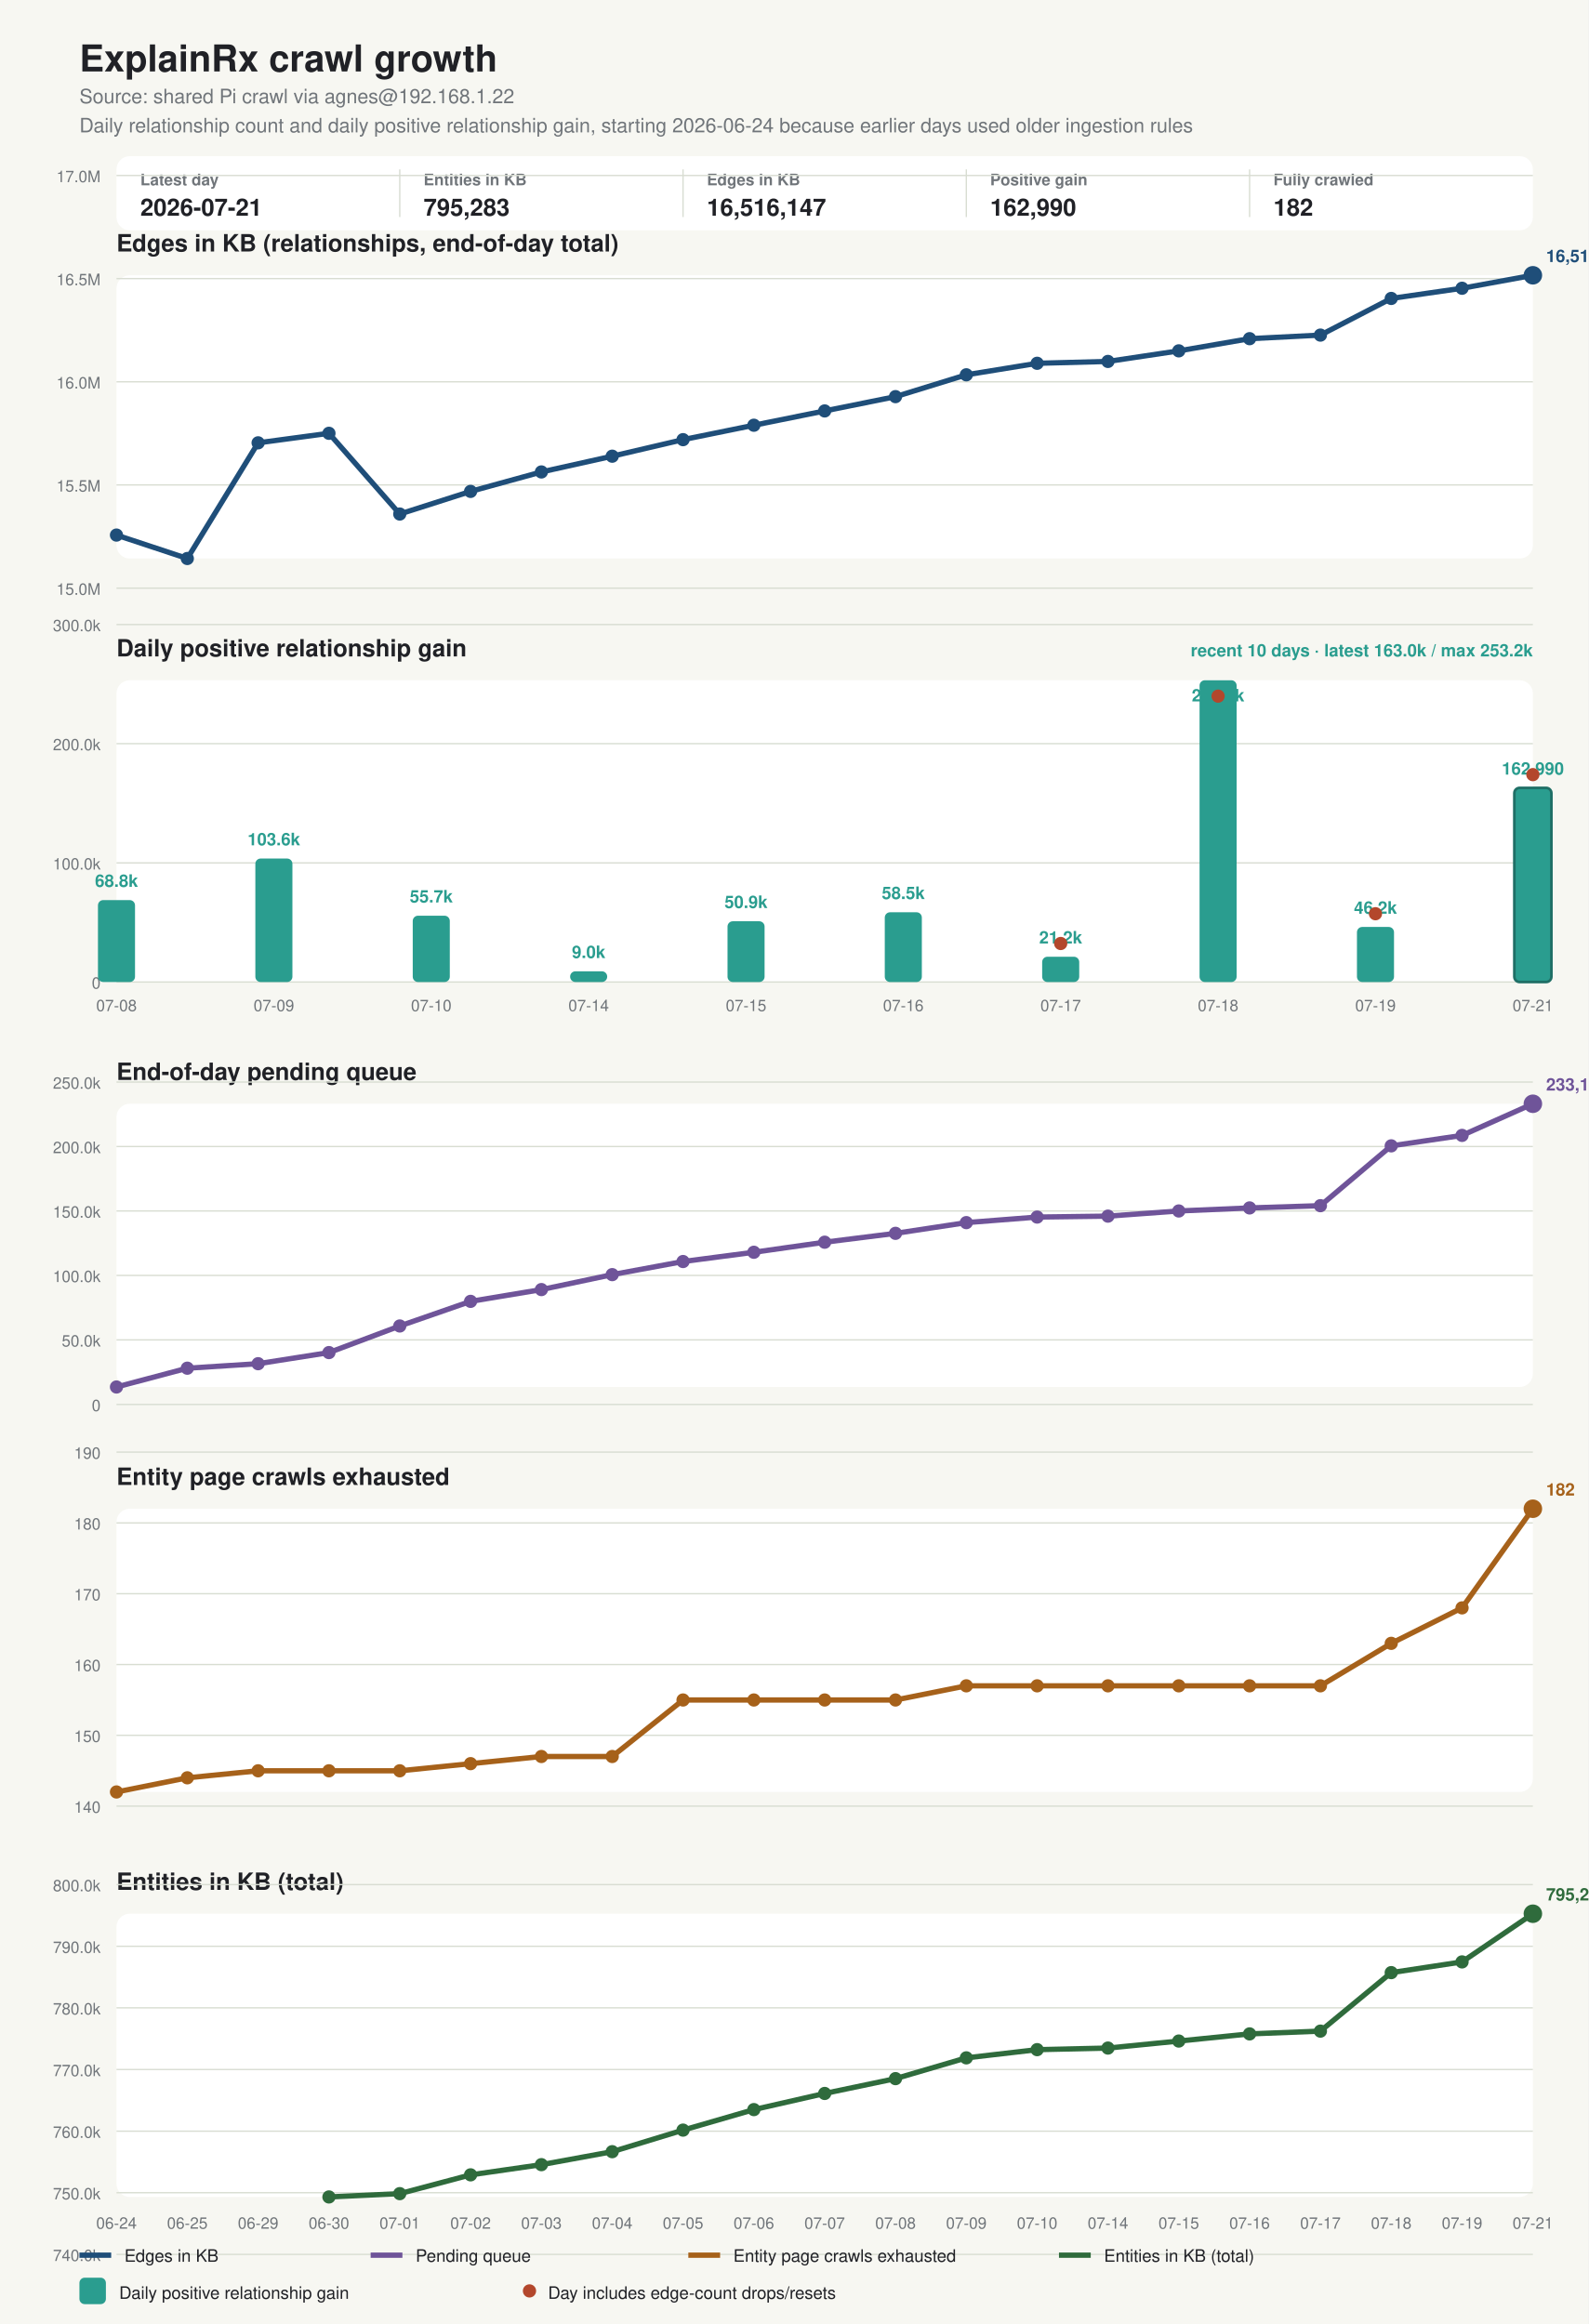
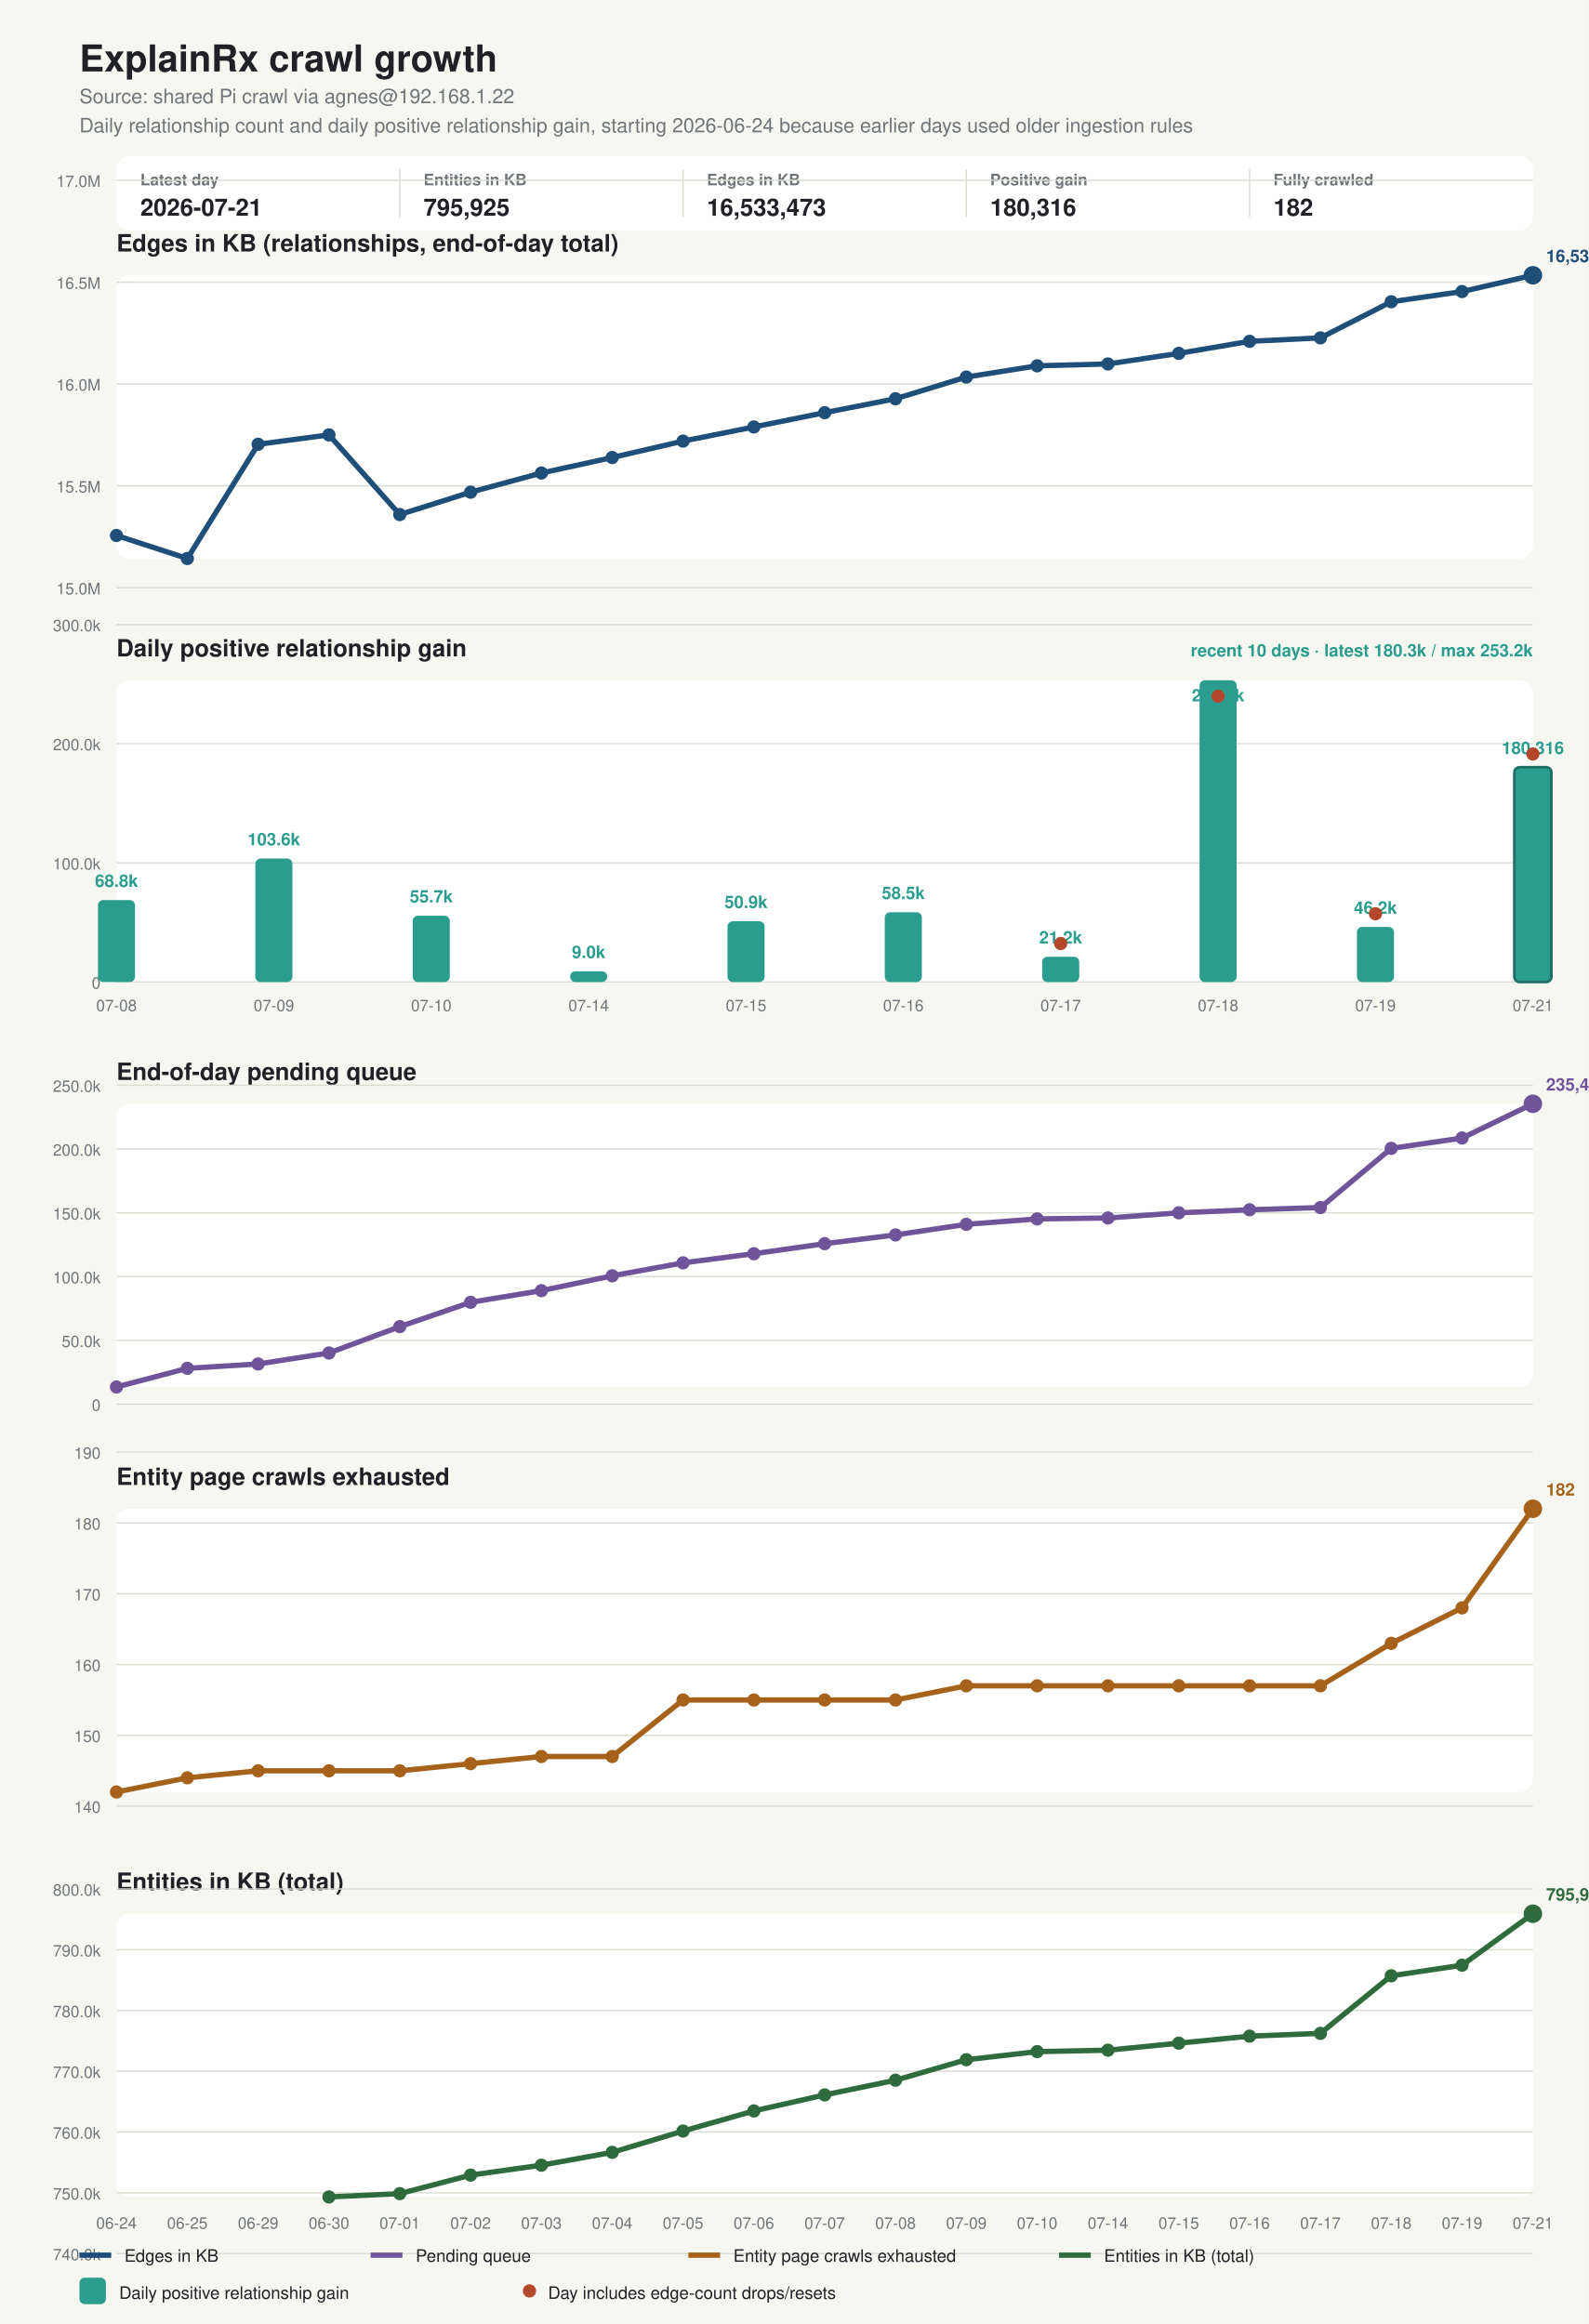
<svg xmlns="http://www.w3.org/2000/svg" width="1200" height="1756" viewBox="0 0 1200 1756">
  <rect width="100%" height="100%" fill="#f7f7f2" />
  <text x="60" y="54" font-family="Helvetica, Arial, sans-serif" font-size="28" font-weight="700" fill="#202126">ExplainRx crawl growth</text>
  <text x="60" y="78" font-family="Helvetica, Arial, sans-serif" font-size="15" fill="#70757a">Source: shared Pi crawl via agnes@192.168.1.22</text>
  <text x="60" y="100" font-family="Helvetica, Arial, sans-serif" font-size="15" fill="#70757a">Daily relationship count and daily positive relationship gain, starting 2026-06-24 because earlier days used older ingestion rules</text>
  <rect x="88" y="118" width="1070" height="56" fill="#ffffff" rx="10" />
  <rect x="88" y="208" width="1070" height="214" fill="#ffffff" rx="10" />
  <rect x="88" y="514" width="1070" height="228" fill="#ffffff" rx="10" />
  <rect x="88" y="834" width="1070" height="214" fill="#ffffff" rx="10" />
  <rect x="88" y="1140" width="1070" height="214" fill="#ffffff" rx="10" />
  <rect x="88" y="1446" width="1070" height="214" fill="#ffffff" rx="10" />
  <text x="88" y="190" font-family="Helvetica, Arial, sans-serif" font-size="18" font-weight="700" fill="#202126">Edges in KB (relationships, end-of-day total)</text>
  <text x="88" y="496" font-family="Helvetica, Arial, sans-serif" font-size="18" font-weight="700" fill="#202126">Daily positive relationship gain</text>
-   <text x="1158" y="496" text-anchor="end" font-family="Helvetica, Arial, sans-serif" font-size="13" font-weight="700" fill="#2a9d8f">recent 10 days · latest 163.0k / max 253.2k</text>
+   <text x="1158" y="496" text-anchor="end" font-family="Helvetica, Arial, sans-serif" font-size="13" font-weight="700" fill="#2a9d8f">recent 10 days · latest 180.3k / max 253.2k</text>
  <text x="88" y="816" font-family="Helvetica, Arial, sans-serif" font-size="18" font-weight="700" fill="#202126">End-of-day pending queue</text>
  <text x="88" y="1122" font-family="Helvetica, Arial, sans-serif" font-size="18" font-weight="700" fill="#202126">Entity page crawls exhausted</text>
  <text x="88" y="1428" font-family="Helvetica, Arial, sans-serif" font-size="18" font-weight="700" fill="#202126">Entities in KB (total)</text>
  <text x="106.0" y="140" font-family="Helvetica, Arial, sans-serif" font-size="12" font-weight="700" fill="#70757a">Latest day</text>
  <text x="106.0" y="163" font-family="Helvetica, Arial, sans-serif" font-size="18" font-weight="700" fill="#202126">2026-07-21</text>
  <line x1="302.0" y1="128" x2="302.0" y2="164" stroke="#d8ddd2" stroke-width="1" />
  <text x="320.0" y="140" font-family="Helvetica, Arial, sans-serif" font-size="12" font-weight="700" fill="#70757a">Entities in KB</text>
-   <text x="320.0" y="163" font-family="Helvetica, Arial, sans-serif" font-size="18" font-weight="700" fill="#202126">795,283</text>
+   <text x="320.0" y="163" font-family="Helvetica, Arial, sans-serif" font-size="18" font-weight="700" fill="#202126">795,925</text>
  <line x1="516.0" y1="128" x2="516.0" y2="164" stroke="#d8ddd2" stroke-width="1" />
  <text x="534.0" y="140" font-family="Helvetica, Arial, sans-serif" font-size="12" font-weight="700" fill="#70757a">Edges in KB</text>
-   <text x="534.0" y="163" font-family="Helvetica, Arial, sans-serif" font-size="18" font-weight="700" fill="#202126">16,516,147</text>
+   <text x="534.0" y="163" font-family="Helvetica, Arial, sans-serif" font-size="18" font-weight="700" fill="#202126">16,533,473</text>
  <line x1="730.0" y1="128" x2="730.0" y2="164" stroke="#d8ddd2" stroke-width="1" />
  <text x="748.0" y="140" font-family="Helvetica, Arial, sans-serif" font-size="12" font-weight="700" fill="#70757a">Positive gain</text>
-   <text x="748.0" y="163" font-family="Helvetica, Arial, sans-serif" font-size="18" font-weight="700" fill="#202126">162,990</text>
+   <text x="748.0" y="163" font-family="Helvetica, Arial, sans-serif" font-size="18" font-weight="700" fill="#202126">180,316</text>
  <line x1="944.0" y1="128" x2="944.0" y2="164" stroke="#d8ddd2" stroke-width="1" />
  <text x="962.0" y="140" font-family="Helvetica, Arial, sans-serif" font-size="12" font-weight="700" fill="#70757a">Fully crawled</text>
  <text x="962.0" y="163" font-family="Helvetica, Arial, sans-serif" font-size="18" font-weight="700" fill="#202126">182</text>
-   <line x1="88" y1="444.4" x2="1158" y2="444.4" stroke="#d8ddd2" stroke-width="1" />
-   <text x="76" y="449.4" text-anchor="end" font-family="Helvetica, Arial, sans-serif" font-size="12" fill="#70757a">15.0M</text>
-   <line x1="88" y1="366.4" x2="1158" y2="366.4" stroke="#d8ddd2" stroke-width="1" />
-   <text x="76" y="371.4" text-anchor="end" font-family="Helvetica, Arial, sans-serif" font-size="12" fill="#70757a">15.5M</text>
-   <line x1="88" y1="288.5" x2="1158" y2="288.5" stroke="#d8ddd2" stroke-width="1" />
-   <text x="76" y="293.5" text-anchor="end" font-family="Helvetica, Arial, sans-serif" font-size="12" fill="#70757a">16.0M</text>
-   <line x1="88" y1="210.5" x2="1158" y2="210.5" stroke="#d8ddd2" stroke-width="1" />
-   <text x="76" y="215.5" text-anchor="end" font-family="Helvetica, Arial, sans-serif" font-size="12" fill="#70757a">16.5M</text>
-   <line x1="88" y1="132.6" x2="1158" y2="132.6" stroke="#d8ddd2" stroke-width="1" />
-   <text x="76" y="137.6" text-anchor="end" font-family="Helvetica, Arial, sans-serif" font-size="12" fill="#70757a">17.0M</text>
+   <line x1="88" y1="444.1" x2="1158" y2="444.1" stroke="#d8ddd2" stroke-width="1" />
+   <text x="76" y="449.1" text-anchor="end" font-family="Helvetica, Arial, sans-serif" font-size="12" fill="#70757a">15.0M</text>
+   <line x1="88" y1="367.1" x2="1158" y2="367.1" stroke="#d8ddd2" stroke-width="1" />
+   <text x="76" y="372.1" text-anchor="end" font-family="Helvetica, Arial, sans-serif" font-size="12" fill="#70757a">15.5M</text>
+   <line x1="88" y1="290.1" x2="1158" y2="290.1" stroke="#d8ddd2" stroke-width="1" />
+   <text x="76" y="295.1" text-anchor="end" font-family="Helvetica, Arial, sans-serif" font-size="12" fill="#70757a">16.0M</text>
+   <line x1="88" y1="213.2" x2="1158" y2="213.2" stroke="#d8ddd2" stroke-width="1" />
+   <text x="76" y="218.2" text-anchor="end" font-family="Helvetica, Arial, sans-serif" font-size="12" fill="#70757a">16.5M</text>
+   <line x1="88" y1="136.2" x2="1158" y2="136.2" stroke="#d8ddd2" stroke-width="1" />
+   <text x="76" y="141.2" text-anchor="end" font-family="Helvetica, Arial, sans-serif" font-size="12" fill="#70757a">17.0M</text>
  <line x1="88" y1="742.0" x2="1158" y2="742.0" stroke="#d8ddd2" stroke-width="1" />
  <text x="76" y="747.0" text-anchor="end" font-family="Helvetica, Arial, sans-serif" font-size="12" fill="#70757a">0</text>
  <line x1="88" y1="652.0" x2="1158" y2="652.0" stroke="#d8ddd2" stroke-width="1" />
  <text x="76" y="657.0" text-anchor="end" font-family="Helvetica, Arial, sans-serif" font-size="12" fill="#70757a">100.0k</text>
  <line x1="88" y1="561.9" x2="1158" y2="561.9" stroke="#d8ddd2" stroke-width="1" />
  <text x="76" y="566.9" text-anchor="end" font-family="Helvetica, Arial, sans-serif" font-size="12" fill="#70757a">200.0k</text>
  <line x1="88" y1="471.9" x2="1158" y2="471.9" stroke="#d8ddd2" stroke-width="1" />
  <text x="76" y="476.9" text-anchor="end" font-family="Helvetica, Arial, sans-serif" font-size="12" fill="#70757a">300.0k</text>
-   <line x1="88" y1="1061.2" x2="1158" y2="1061.2" stroke="#d8ddd2" stroke-width="1" />
-   <text x="76" y="1066.2" text-anchor="end" font-family="Helvetica, Arial, sans-serif" font-size="12" fill="#70757a">0</text>
-   <line x1="88" y1="1012.4" x2="1158" y2="1012.4" stroke="#d8ddd2" stroke-width="1" />
-   <text x="76" y="1017.4" text-anchor="end" font-family="Helvetica, Arial, sans-serif" font-size="12" fill="#70757a">50.0k</text>
-   <line x1="88" y1="963.7" x2="1158" y2="963.7" stroke="#d8ddd2" stroke-width="1" />
-   <text x="76" y="968.7" text-anchor="end" font-family="Helvetica, Arial, sans-serif" font-size="12" fill="#70757a">100.0k</text>
-   <line x1="88" y1="915.0" x2="1158" y2="915.0" stroke="#d8ddd2" stroke-width="1" />
-   <text x="76" y="920.0" text-anchor="end" font-family="Helvetica, Arial, sans-serif" font-size="12" fill="#70757a">150.0k</text>
-   <line x1="88" y1="866.3" x2="1158" y2="866.3" stroke="#d8ddd2" stroke-width="1" />
-   <text x="76" y="871.3" text-anchor="end" font-family="Helvetica, Arial, sans-serif" font-size="12" fill="#70757a">200.0k</text>
-   <line x1="88" y1="817.6" x2="1158" y2="817.6" stroke="#d8ddd2" stroke-width="1" />
-   <text x="76" y="822.6" text-anchor="end" font-family="Helvetica, Arial, sans-serif" font-size="12" fill="#70757a">250.0k</text>
+   <line x1="88" y1="1061.0" x2="1158" y2="1061.0" stroke="#d8ddd2" stroke-width="1" />
+   <text x="76" y="1066.0" text-anchor="end" font-family="Helvetica, Arial, sans-serif" font-size="12" fill="#70757a">0</text>
+   <line x1="88" y1="1012.8" x2="1158" y2="1012.8" stroke="#d8ddd2" stroke-width="1" />
+   <text x="76" y="1017.8" text-anchor="end" font-family="Helvetica, Arial, sans-serif" font-size="12" fill="#70757a">50.0k</text>
+   <line x1="88" y1="964.6" x2="1158" y2="964.6" stroke="#d8ddd2" stroke-width="1" />
+   <text x="76" y="969.6" text-anchor="end" font-family="Helvetica, Arial, sans-serif" font-size="12" fill="#70757a">100.0k</text>
+   <line x1="88" y1="916.4" x2="1158" y2="916.4" stroke="#d8ddd2" stroke-width="1" />
+   <text x="76" y="921.4" text-anchor="end" font-family="Helvetica, Arial, sans-serif" font-size="12" fill="#70757a">150.0k</text>
+   <line x1="88" y1="868.2" x2="1158" y2="868.2" stroke="#d8ddd2" stroke-width="1" />
+   <text x="76" y="873.2" text-anchor="end" font-family="Helvetica, Arial, sans-serif" font-size="12" fill="#70757a">200.0k</text>
+   <line x1="88" y1="820.0" x2="1158" y2="820.0" stroke="#d8ddd2" stroke-width="1" />
+   <text x="76" y="825.0" text-anchor="end" font-family="Helvetica, Arial, sans-serif" font-size="12" fill="#70757a">250.0k</text>
  <line x1="88" y1="1364.7" x2="1158" y2="1364.7" stroke="#d8ddd2" stroke-width="1" />
  <text x="76" y="1369.7" text-anchor="end" font-family="Helvetica, Arial, sans-serif" font-size="12" fill="#70757a">140</text>
  <line x1="88" y1="1311.2" x2="1158" y2="1311.2" stroke="#d8ddd2" stroke-width="1" />
  <text x="76" y="1316.2" text-anchor="end" font-family="Helvetica, Arial, sans-serif" font-size="12" fill="#70757a">150</text>
  <line x1="88" y1="1257.7" x2="1158" y2="1257.7" stroke="#d8ddd2" stroke-width="1" />
  <text x="76" y="1262.7" text-anchor="end" font-family="Helvetica, Arial, sans-serif" font-size="12" fill="#70757a">160</text>
  <line x1="88" y1="1204.2" x2="1158" y2="1204.2" stroke="#d8ddd2" stroke-width="1" />
  <text x="76" y="1209.2" text-anchor="end" font-family="Helvetica, Arial, sans-serif" font-size="12" fill="#70757a">170</text>
  <line x1="88" y1="1150.7" x2="1158" y2="1150.7" stroke="#d8ddd2" stroke-width="1" />
  <text x="76" y="1155.7" text-anchor="end" font-family="Helvetica, Arial, sans-serif" font-size="12" fill="#70757a">180</text>
  <line x1="88" y1="1097.2" x2="1158" y2="1097.2" stroke="#d8ddd2" stroke-width="1" />
  <text x="76" y="1102.2" text-anchor="end" font-family="Helvetica, Arial, sans-serif" font-size="12" fill="#70757a">190</text>
-   <line x1="88" y1="1703.4" x2="1158" y2="1703.4" stroke="#d8ddd2" stroke-width="1" />
-   <text x="76" y="1708.4" text-anchor="end" font-family="Helvetica, Arial, sans-serif" font-size="12" fill="#70757a">740.0k</text>
-   <line x1="88" y1="1656.8" x2="1158" y2="1656.8" stroke="#d8ddd2" stroke-width="1" />
-   <text x="76" y="1661.8" text-anchor="end" font-family="Helvetica, Arial, sans-serif" font-size="12" fill="#70757a">750.0k</text>
-   <line x1="88" y1="1610.3" x2="1158" y2="1610.3" stroke="#d8ddd2" stroke-width="1" />
-   <text x="76" y="1615.3" text-anchor="end" font-family="Helvetica, Arial, sans-serif" font-size="12" fill="#70757a">760.0k</text>
-   <line x1="88" y1="1563.7" x2="1158" y2="1563.7" stroke="#d8ddd2" stroke-width="1" />
-   <text x="76" y="1568.7" text-anchor="end" font-family="Helvetica, Arial, sans-serif" font-size="12" fill="#70757a">770.0k</text>
-   <line x1="88" y1="1517.1" x2="1158" y2="1517.1" stroke="#d8ddd2" stroke-width="1" />
-   <text x="76" y="1522.1" text-anchor="end" font-family="Helvetica, Arial, sans-serif" font-size="12" fill="#70757a">780.0k</text>
-   <line x1="88" y1="1470.6" x2="1158" y2="1470.6" stroke="#d8ddd2" stroke-width="1" />
-   <text x="76" y="1475.6" text-anchor="end" font-family="Helvetica, Arial, sans-serif" font-size="12" fill="#70757a">790.0k</text>
-   <line x1="88" y1="1424.0" x2="1158" y2="1424.0" stroke="#d8ddd2" stroke-width="1" />
-   <text x="76" y="1429.0" text-anchor="end" font-family="Helvetica, Arial, sans-serif" font-size="12" fill="#70757a">800.0k</text>
-   <path d="M 88.0 404.3 L 141.5 422.0 L 195.0 334.6 L 248.5 327.4 L 302.0 388.4 L 355.5 371.3 L 409.0 356.6 L 462.5 344.7 L 516.0 332.2 L 569.5 321.3 L 623.0 310.5 L 676.5 299.7 L 730.0 283.2 L 783.5 274.5 L 837.0 273.1 L 890.5 265.1 L 944.0 255.9 L 997.5 253.2 L 1051.0 225.5 L 1104.5 217.8 L 1158.0 208.0" fill="none" stroke="#1f4e79" stroke-width="4" stroke-linecap="round" stroke-linejoin="round" />
-   <circle cx="88.0" cy="404.3" r="5" fill="#1f4e79" />
+   <line x1="88" y1="1702.8" x2="1158" y2="1702.8" stroke="#d8ddd2" stroke-width="1" />
+   <text x="76" y="1707.8" text-anchor="end" font-family="Helvetica, Arial, sans-serif" font-size="12" fill="#70757a">740.0k</text>
+   <line x1="88" y1="1656.9" x2="1158" y2="1656.9" stroke="#d8ddd2" stroke-width="1" />
+   <text x="76" y="1661.9" text-anchor="end" font-family="Helvetica, Arial, sans-serif" font-size="12" fill="#70757a">750.0k</text>
+   <line x1="88" y1="1610.9" x2="1158" y2="1610.9" stroke="#d8ddd2" stroke-width="1" />
+   <text x="76" y="1615.9" text-anchor="end" font-family="Helvetica, Arial, sans-serif" font-size="12" fill="#70757a">760.0k</text>
+   <line x1="88" y1="1565.0" x2="1158" y2="1565.0" stroke="#d8ddd2" stroke-width="1" />
+   <text x="76" y="1570.0" text-anchor="end" font-family="Helvetica, Arial, sans-serif" font-size="12" fill="#70757a">770.0k</text>
+   <line x1="88" y1="1519.1" x2="1158" y2="1519.1" stroke="#d8ddd2" stroke-width="1" />
+   <text x="76" y="1524.1" text-anchor="end" font-family="Helvetica, Arial, sans-serif" font-size="12" fill="#70757a">780.0k</text>
+   <line x1="88" y1="1473.2" x2="1158" y2="1473.2" stroke="#d8ddd2" stroke-width="1" />
+   <text x="76" y="1478.2" text-anchor="end" font-family="Helvetica, Arial, sans-serif" font-size="12" fill="#70757a">790.0k</text>
+   <line x1="88" y1="1427.3" x2="1158" y2="1427.3" stroke="#d8ddd2" stroke-width="1" />
+   <text x="76" y="1432.3" text-anchor="end" font-family="Helvetica, Arial, sans-serif" font-size="12" fill="#70757a">800.0k</text>
+   <path d="M 88.0 404.6 L 141.5 422.0 L 195.0 335.7 L 248.5 328.6 L 302.0 388.8 L 355.5 371.9 L 409.0 357.4 L 462.5 345.7 L 516.0 333.3 L 569.5 322.6 L 623.0 311.8 L 676.5 301.3 L 730.0 284.9 L 783.5 276.4 L 837.0 275.0 L 890.5 267.0 L 944.0 257.9 L 997.5 255.3 L 1051.0 228.0 L 1104.5 220.3 L 1158.0 208.0" fill="none" stroke="#1f4e79" stroke-width="4" stroke-linecap="round" stroke-linejoin="round" />
+   <circle cx="88.0" cy="404.6" r="5" fill="#1f4e79" />
  <circle cx="141.5" cy="422.0" r="5" fill="#1f4e79" />
-   <circle cx="195.0" cy="334.6" r="5" fill="#1f4e79" />
-   <circle cx="248.5" cy="327.4" r="5" fill="#1f4e79" />
-   <circle cx="302.0" cy="388.4" r="5" fill="#1f4e79" />
-   <circle cx="355.5" cy="371.3" r="5" fill="#1f4e79" />
-   <circle cx="409.0" cy="356.6" r="5" fill="#1f4e79" />
-   <circle cx="462.5" cy="344.7" r="5" fill="#1f4e79" />
-   <circle cx="516.0" cy="332.2" r="5" fill="#1f4e79" />
-   <circle cx="569.5" cy="321.3" r="5" fill="#1f4e79" />
-   <circle cx="623.0" cy="310.5" r="5" fill="#1f4e79" />
-   <circle cx="676.5" cy="299.7" r="5" fill="#1f4e79" />
-   <circle cx="730.0" cy="283.2" r="5" fill="#1f4e79" />
-   <circle cx="783.5" cy="274.5" r="5" fill="#1f4e79" />
-   <circle cx="837.0" cy="273.1" r="5" fill="#1f4e79" />
-   <circle cx="890.5" cy="265.1" r="5" fill="#1f4e79" />
-   <circle cx="944.0" cy="255.9" r="5" fill="#1f4e79" />
-   <circle cx="997.5" cy="253.2" r="5" fill="#1f4e79" />
-   <circle cx="1051.0" cy="225.5" r="5" fill="#1f4e79" />
-   <circle cx="1104.5" cy="217.8" r="5" fill="#1f4e79" />
+   <circle cx="195.0" cy="335.7" r="5" fill="#1f4e79" />
+   <circle cx="248.5" cy="328.6" r="5" fill="#1f4e79" />
+   <circle cx="302.0" cy="388.8" r="5" fill="#1f4e79" />
+   <circle cx="355.5" cy="371.9" r="5" fill="#1f4e79" />
+   <circle cx="409.0" cy="357.4" r="5" fill="#1f4e79" />
+   <circle cx="462.5" cy="345.7" r="5" fill="#1f4e79" />
+   <circle cx="516.0" cy="333.3" r="5" fill="#1f4e79" />
+   <circle cx="569.5" cy="322.6" r="5" fill="#1f4e79" />
+   <circle cx="623.0" cy="311.8" r="5" fill="#1f4e79" />
+   <circle cx="676.5" cy="301.3" r="5" fill="#1f4e79" />
+   <circle cx="730.0" cy="284.9" r="5" fill="#1f4e79" />
+   <circle cx="783.5" cy="276.4" r="5" fill="#1f4e79" />
+   <circle cx="837.0" cy="275.0" r="5" fill="#1f4e79" />
+   <circle cx="890.5" cy="267.0" r="5" fill="#1f4e79" />
+   <circle cx="944.0" cy="257.9" r="5" fill="#1f4e79" />
+   <circle cx="997.5" cy="255.3" r="5" fill="#1f4e79" />
+   <circle cx="1051.0" cy="228.0" r="5" fill="#1f4e79" />
+   <circle cx="1104.5" cy="220.3" r="5" fill="#1f4e79" />
  <circle cx="1158.0" cy="208.0" r="7" fill="#1f4e79" />
-   <text x="1168.0" y="198.0" font-family="Helvetica, Arial, sans-serif" font-size="13" font-weight="700" fill="#1f4e79">16,516,147</text>
+   <text x="1168.0" y="198.0" font-family="Helvetica, Arial, sans-serif" font-size="13" font-weight="700" fill="#1f4e79">16,533,473</text>
  <rect x="74.0" y="680.1" width="28" height="61.9" rx="4" fill="#2a9d8f" stroke="none" stroke-width="0" />
  <text x="88.0" y="670.1" text-anchor="middle" font-family="Helvetica, Arial, sans-serif" font-size="13" font-weight="700" fill="#2a9d8f">68.8k</text>
  <rect x="192.9" y="648.7" width="28" height="93.3" rx="4" fill="#2a9d8f" stroke="none" stroke-width="0" />
  <text x="206.9" y="638.7" text-anchor="middle" font-family="Helvetica, Arial, sans-serif" font-size="13" font-weight="700" fill="#2a9d8f">103.6k</text>
  <rect x="311.8" y="691.9" width="28" height="50.1" rx="4" fill="#2a9d8f" stroke="none" stroke-width="0" />
  <text x="325.8" y="681.9" text-anchor="middle" font-family="Helvetica, Arial, sans-serif" font-size="13" font-weight="700" fill="#2a9d8f">55.7k</text>
  <rect x="430.7" y="733.9" width="28" height="8.1" rx="4" fill="#2a9d8f" stroke="none" stroke-width="0" />
  <text x="444.7" y="723.9" text-anchor="middle" font-family="Helvetica, Arial, sans-serif" font-size="13" font-weight="700" fill="#2a9d8f">9.0k</text>
  <rect x="549.6" y="696.1" width="28" height="45.9" rx="4" fill="#2a9d8f" stroke="none" stroke-width="0" />
  <text x="563.6" y="686.1" text-anchor="middle" font-family="Helvetica, Arial, sans-serif" font-size="13" font-weight="700" fill="#2a9d8f">50.9k</text>
  <rect x="668.4" y="689.3" width="28" height="52.7" rx="4" fill="#2a9d8f" stroke="none" stroke-width="0" />
  <text x="682.4" y="679.3" text-anchor="middle" font-family="Helvetica, Arial, sans-serif" font-size="13" font-weight="700" fill="#2a9d8f">58.5k</text>
  <rect x="787.3" y="722.9" width="28" height="19.1" rx="4" fill="#2a9d8f" stroke="none" stroke-width="0" />
  <text x="801.3" y="712.9" text-anchor="middle" font-family="Helvetica, Arial, sans-serif" font-size="13" font-weight="700" fill="#2a9d8f">21.2k</text>
  <circle cx="801.3" cy="712.9" r="5" fill="#b3472c" />
  <rect x="906.2" y="514.0" width="28" height="228.0" rx="4" fill="#2a9d8f" stroke="none" stroke-width="0" />
  <text x="920.2" y="530.0" text-anchor="middle" font-family="Helvetica, Arial, sans-serif" font-size="13" font-weight="700" fill="#2a9d8f">253.2k</text>
  <circle cx="920.2" cy="526.0" r="5" fill="#b3472c" />
  <rect x="1025.1" y="700.4" width="28" height="41.6" rx="4" fill="#2a9d8f" stroke="none" stroke-width="0" />
  <text x="1039.1" y="690.4" text-anchor="middle" font-family="Helvetica, Arial, sans-serif" font-size="13" font-weight="700" fill="#2a9d8f">46.2k</text>
  <circle cx="1039.1" cy="690.4" r="5" fill="#b3472c" />
-   <rect x="1144.0" y="595.3" width="28" height="146.7" rx="4" fill="#2a9d8f" stroke="#1f6f66" stroke-width="2" />
-   <text x="1158.0" y="585.3" text-anchor="middle" font-family="Helvetica, Arial, sans-serif" font-size="13" font-weight="700" fill="#2a9d8f">162,990</text>
-   <circle cx="1158.0" cy="585.3" r="5" fill="#b3472c" />
+   <rect x="1144.0" y="579.7" width="28" height="162.3" rx="4" fill="#2a9d8f" stroke="#1f6f66" stroke-width="2" />
+   <text x="1158.0" y="569.7" text-anchor="middle" font-family="Helvetica, Arial, sans-serif" font-size="13" font-weight="700" fill="#2a9d8f">180,316</text>
+   <circle cx="1158.0" cy="569.7" r="5" fill="#b3472c" />
  <text x="88.0" y="764" text-anchor="middle" font-family="Helvetica, Arial, sans-serif" font-size="12" fill="#70757a">07-08</text>
  <text x="206.9" y="764" text-anchor="middle" font-family="Helvetica, Arial, sans-serif" font-size="12" fill="#70757a">07-09</text>
  <text x="325.8" y="764" text-anchor="middle" font-family="Helvetica, Arial, sans-serif" font-size="12" fill="#70757a">07-10</text>
  <text x="444.7" y="764" text-anchor="middle" font-family="Helvetica, Arial, sans-serif" font-size="12" fill="#70757a">07-14</text>
  <text x="563.6" y="764" text-anchor="middle" font-family="Helvetica, Arial, sans-serif" font-size="12" fill="#70757a">07-15</text>
  <text x="682.4" y="764" text-anchor="middle" font-family="Helvetica, Arial, sans-serif" font-size="12" fill="#70757a">07-16</text>
  <text x="801.3" y="764" text-anchor="middle" font-family="Helvetica, Arial, sans-serif" font-size="12" fill="#70757a">07-17</text>
  <text x="920.2" y="764" text-anchor="middle" font-family="Helvetica, Arial, sans-serif" font-size="12" fill="#70757a">07-18</text>
  <text x="1039.1" y="764" text-anchor="middle" font-family="Helvetica, Arial, sans-serif" font-size="12" fill="#70757a">07-19</text>
  <text x="1158.0" y="764" text-anchor="middle" font-family="Helvetica, Arial, sans-serif" font-size="12" fill="#70757a">07-21</text>
-   <path d="M 88.0 1048.0 L 141.5 1033.8 L 195.0 1030.4 L 248.5 1022.0 L 302.0 1001.9 L 355.5 983.3 L 409.0 974.4 L 462.5 963.1 L 516.0 953.2 L 569.5 946.2 L 623.0 938.6 L 676.5 931.9 L 730.0 923.8 L 783.5 919.6 L 837.0 918.9 L 890.5 915.0 L 944.0 912.7 L 997.5 911.0 L 1051.0 865.8 L 1104.5 857.9 L 1158.0 834.0" fill="none" stroke="#6f5499" stroke-width="4" stroke-linecap="round" stroke-linejoin="round" />
+   <path d="M 88.0 1048.0 L 141.5 1033.9 L 195.0 1030.6 L 248.5 1022.3 L 302.0 1002.4 L 355.5 984.0 L 409.0 975.2 L 462.5 964.0 L 516.0 954.2 L 569.5 947.3 L 623.0 939.7 L 676.5 933.1 L 730.0 925.1 L 783.5 921.0 L 837.0 920.3 L 890.5 916.4 L 944.0 914.1 L 997.5 912.4 L 1051.0 867.7 L 1104.5 859.9 L 1158.0 834.0" fill="none" stroke="#6f5499" stroke-width="4" stroke-linecap="round" stroke-linejoin="round" />
  <circle cx="88.0" cy="1048.0" r="5" fill="#6f5499" />
-   <circle cx="141.5" cy="1033.8" r="5" fill="#6f5499" />
-   <circle cx="195.0" cy="1030.4" r="5" fill="#6f5499" />
-   <circle cx="248.5" cy="1022.0" r="5" fill="#6f5499" />
-   <circle cx="302.0" cy="1001.9" r="5" fill="#6f5499" />
-   <circle cx="355.5" cy="983.3" r="5" fill="#6f5499" />
-   <circle cx="409.0" cy="974.4" r="5" fill="#6f5499" />
-   <circle cx="462.5" cy="963.1" r="5" fill="#6f5499" />
-   <circle cx="516.0" cy="953.2" r="5" fill="#6f5499" />
-   <circle cx="569.5" cy="946.2" r="5" fill="#6f5499" />
-   <circle cx="623.0" cy="938.6" r="5" fill="#6f5499" />
-   <circle cx="676.5" cy="931.9" r="5" fill="#6f5499" />
-   <circle cx="730.0" cy="923.8" r="5" fill="#6f5499" />
-   <circle cx="783.5" cy="919.6" r="5" fill="#6f5499" />
-   <circle cx="837.0" cy="918.9" r="5" fill="#6f5499" />
-   <circle cx="890.5" cy="915.0" r="5" fill="#6f5499" />
-   <circle cx="944.0" cy="912.7" r="5" fill="#6f5499" />
-   <circle cx="997.5" cy="911.0" r="5" fill="#6f5499" />
-   <circle cx="1051.0" cy="865.8" r="5" fill="#6f5499" />
-   <circle cx="1104.5" cy="857.9" r="5" fill="#6f5499" />
+   <circle cx="141.5" cy="1033.9" r="5" fill="#6f5499" />
+   <circle cx="195.0" cy="1030.6" r="5" fill="#6f5499" />
+   <circle cx="248.5" cy="1022.3" r="5" fill="#6f5499" />
+   <circle cx="302.0" cy="1002.4" r="5" fill="#6f5499" />
+   <circle cx="355.5" cy="984.0" r="5" fill="#6f5499" />
+   <circle cx="409.0" cy="975.2" r="5" fill="#6f5499" />
+   <circle cx="462.5" cy="964.0" r="5" fill="#6f5499" />
+   <circle cx="516.0" cy="954.2" r="5" fill="#6f5499" />
+   <circle cx="569.5" cy="947.3" r="5" fill="#6f5499" />
+   <circle cx="623.0" cy="939.7" r="5" fill="#6f5499" />
+   <circle cx="676.5" cy="933.1" r="5" fill="#6f5499" />
+   <circle cx="730.0" cy="925.1" r="5" fill="#6f5499" />
+   <circle cx="783.5" cy="921.0" r="5" fill="#6f5499" />
+   <circle cx="837.0" cy="920.3" r="5" fill="#6f5499" />
+   <circle cx="890.5" cy="916.4" r="5" fill="#6f5499" />
+   <circle cx="944.0" cy="914.1" r="5" fill="#6f5499" />
+   <circle cx="997.5" cy="912.4" r="5" fill="#6f5499" />
+   <circle cx="1051.0" cy="867.7" r="5" fill="#6f5499" />
+   <circle cx="1104.5" cy="859.9" r="5" fill="#6f5499" />
  <circle cx="1158.0" cy="834.0" r="7" fill="#6f5499" />
-   <text x="1168.0" y="824.0" font-family="Helvetica, Arial, sans-serif" font-size="13" font-weight="700" fill="#6f5499">233,152</text>
+   <text x="1168.0" y="824.0" font-family="Helvetica, Arial, sans-serif" font-size="13" font-weight="700" fill="#6f5499">235,490</text>
  <path d="M 88.0 1354.0 L 141.5 1343.3 L 195.0 1338.0 L 248.5 1338.0 L 302.0 1338.0 L 355.5 1332.6 L 409.0 1327.2 L 462.5 1327.2 L 516.0 1284.5 L 569.5 1284.5 L 623.0 1284.5 L 676.5 1284.5 L 730.0 1273.8 L 783.5 1273.8 L 837.0 1273.8 L 890.5 1273.8 L 944.0 1273.8 L 997.5 1273.8 L 1051.0 1241.7 L 1104.5 1214.9 L 1158.0 1140.0" fill="none" stroke="#a6611a" stroke-width="4" stroke-linecap="round" stroke-linejoin="round" />
  <circle cx="88.0" cy="1354.0" r="5" fill="#a6611a" />
  <circle cx="141.5" cy="1343.3" r="5" fill="#a6611a" />
  <circle cx="195.0" cy="1338.0" r="5" fill="#a6611a" />
  <circle cx="248.5" cy="1338.0" r="5" fill="#a6611a" />
  <circle cx="302.0" cy="1338.0" r="5" fill="#a6611a" />
  <circle cx="355.5" cy="1332.6" r="5" fill="#a6611a" />
  <circle cx="409.0" cy="1327.2" r="5" fill="#a6611a" />
  <circle cx="462.5" cy="1327.2" r="5" fill="#a6611a" />
  <circle cx="516.0" cy="1284.5" r="5" fill="#a6611a" />
  <circle cx="569.5" cy="1284.5" r="5" fill="#a6611a" />
  <circle cx="623.0" cy="1284.5" r="5" fill="#a6611a" />
  <circle cx="676.5" cy="1284.5" r="5" fill="#a6611a" />
  <circle cx="730.0" cy="1273.8" r="5" fill="#a6611a" />
  <circle cx="783.5" cy="1273.8" r="5" fill="#a6611a" />
  <circle cx="837.0" cy="1273.8" r="5" fill="#a6611a" />
  <circle cx="890.5" cy="1273.8" r="5" fill="#a6611a" />
  <circle cx="944.0" cy="1273.8" r="5" fill="#a6611a" />
  <circle cx="997.5" cy="1273.8" r="5" fill="#a6611a" />
  <circle cx="1051.0" cy="1241.7" r="5" fill="#a6611a" />
  <circle cx="1104.5" cy="1214.9" r="5" fill="#a6611a" />
  <circle cx="1158.0" cy="1140.0" r="7" fill="#a6611a" />
  <text x="1168.0" y="1130.0" font-family="Helvetica, Arial, sans-serif" font-size="13" font-weight="700" fill="#a6611a">182</text>
-   <path d="M 248.5 1660.0 L 302.0 1657.5 L 355.5 1643.3 L 409.0 1635.6 L 462.5 1625.8 L 516.0 1609.5 L 569.5 1594.0 L 623.0 1581.8 L 676.5 1570.6 L 730.0 1554.9 L 783.5 1548.7 L 837.0 1547.5 L 890.5 1542.2 L 944.0 1536.8 L 997.5 1534.7 L 1051.0 1490.5 L 1104.5 1482.4 L 1158.0 1446.0" fill="none" stroke="#2f6b3c" stroke-width="4" stroke-linecap="round" stroke-linejoin="round" />
+   <path d="M 248.5 1660.0 L 302.0 1657.5 L 355.5 1643.5 L 409.0 1636.0 L 462.5 1626.3 L 516.0 1610.2 L 569.5 1595.0 L 623.0 1582.9 L 676.5 1571.8 L 730.0 1556.3 L 783.5 1550.2 L 837.0 1549.1 L 890.5 1543.8 L 944.0 1538.5 L 997.5 1536.4 L 1051.0 1492.9 L 1104.5 1484.9 L 1158.0 1446.0" fill="none" stroke="#2f6b3c" stroke-width="4" stroke-linecap="round" stroke-linejoin="round" />
  <circle cx="248.5" cy="1660.0" r="5" fill="#2f6b3c" />
  <circle cx="302.0" cy="1657.5" r="5" fill="#2f6b3c" />
-   <circle cx="355.5" cy="1643.3" r="5" fill="#2f6b3c" />
-   <circle cx="409.0" cy="1635.6" r="5" fill="#2f6b3c" />
-   <circle cx="462.5" cy="1625.8" r="5" fill="#2f6b3c" />
-   <circle cx="516.0" cy="1609.5" r="5" fill="#2f6b3c" />
-   <circle cx="569.5" cy="1594.0" r="5" fill="#2f6b3c" />
-   <circle cx="623.0" cy="1581.8" r="5" fill="#2f6b3c" />
-   <circle cx="676.5" cy="1570.6" r="5" fill="#2f6b3c" />
-   <circle cx="730.0" cy="1554.9" r="5" fill="#2f6b3c" />
-   <circle cx="783.5" cy="1548.7" r="5" fill="#2f6b3c" />
-   <circle cx="837.0" cy="1547.5" r="5" fill="#2f6b3c" />
-   <circle cx="890.5" cy="1542.2" r="5" fill="#2f6b3c" />
-   <circle cx="944.0" cy="1536.8" r="5" fill="#2f6b3c" />
-   <circle cx="997.5" cy="1534.7" r="5" fill="#2f6b3c" />
-   <circle cx="1051.0" cy="1490.5" r="5" fill="#2f6b3c" />
-   <circle cx="1104.5" cy="1482.4" r="5" fill="#2f6b3c" />
+   <circle cx="355.5" cy="1643.5" r="5" fill="#2f6b3c" />
+   <circle cx="409.0" cy="1636.0" r="5" fill="#2f6b3c" />
+   <circle cx="462.5" cy="1626.3" r="5" fill="#2f6b3c" />
+   <circle cx="516.0" cy="1610.2" r="5" fill="#2f6b3c" />
+   <circle cx="569.5" cy="1595.0" r="5" fill="#2f6b3c" />
+   <circle cx="623.0" cy="1582.9" r="5" fill="#2f6b3c" />
+   <circle cx="676.5" cy="1571.8" r="5" fill="#2f6b3c" />
+   <circle cx="730.0" cy="1556.3" r="5" fill="#2f6b3c" />
+   <circle cx="783.5" cy="1550.2" r="5" fill="#2f6b3c" />
+   <circle cx="837.0" cy="1549.1" r="5" fill="#2f6b3c" />
+   <circle cx="890.5" cy="1543.8" r="5" fill="#2f6b3c" />
+   <circle cx="944.0" cy="1538.5" r="5" fill="#2f6b3c" />
+   <circle cx="997.5" cy="1536.4" r="5" fill="#2f6b3c" />
+   <circle cx="1051.0" cy="1492.9" r="5" fill="#2f6b3c" />
+   <circle cx="1104.5" cy="1484.9" r="5" fill="#2f6b3c" />
  <circle cx="1158.0" cy="1446.0" r="7" fill="#2f6b3c" />
-   <text x="1168.0" y="1436.0" font-family="Helvetica, Arial, sans-serif" font-size="13" font-weight="700" fill="#2f6b3c">795,283</text>
+   <text x="1168.0" y="1436.0" font-family="Helvetica, Arial, sans-serif" font-size="13" font-weight="700" fill="#2f6b3c">795,925</text>
  <text x="88.0" y="1684" text-anchor="middle" font-family="Helvetica, Arial, sans-serif" font-size="12" fill="#70757a">06-24</text>
  <text x="141.5" y="1684" text-anchor="middle" font-family="Helvetica, Arial, sans-serif" font-size="12" fill="#70757a">06-25</text>
  <text x="195.0" y="1684" text-anchor="middle" font-family="Helvetica, Arial, sans-serif" font-size="12" fill="#70757a">06-29</text>
  <text x="248.5" y="1684" text-anchor="middle" font-family="Helvetica, Arial, sans-serif" font-size="12" fill="#70757a">06-30</text>
  <text x="302.0" y="1684" text-anchor="middle" font-family="Helvetica, Arial, sans-serif" font-size="12" fill="#70757a">07-01</text>
  <text x="355.5" y="1684" text-anchor="middle" font-family="Helvetica, Arial, sans-serif" font-size="12" fill="#70757a">07-02</text>
  <text x="409.0" y="1684" text-anchor="middle" font-family="Helvetica, Arial, sans-serif" font-size="12" fill="#70757a">07-03</text>
  <text x="462.5" y="1684" text-anchor="middle" font-family="Helvetica, Arial, sans-serif" font-size="12" fill="#70757a">07-04</text>
  <text x="516.0" y="1684" text-anchor="middle" font-family="Helvetica, Arial, sans-serif" font-size="12" fill="#70757a">07-05</text>
  <text x="569.5" y="1684" text-anchor="middle" font-family="Helvetica, Arial, sans-serif" font-size="12" fill="#70757a">07-06</text>
  <text x="623.0" y="1684" text-anchor="middle" font-family="Helvetica, Arial, sans-serif" font-size="12" fill="#70757a">07-07</text>
  <text x="676.5" y="1684" text-anchor="middle" font-family="Helvetica, Arial, sans-serif" font-size="12" fill="#70757a">07-08</text>
  <text x="730.0" y="1684" text-anchor="middle" font-family="Helvetica, Arial, sans-serif" font-size="12" fill="#70757a">07-09</text>
  <text x="783.5" y="1684" text-anchor="middle" font-family="Helvetica, Arial, sans-serif" font-size="12" fill="#70757a">07-10</text>
  <text x="837.0" y="1684" text-anchor="middle" font-family="Helvetica, Arial, sans-serif" font-size="12" fill="#70757a">07-14</text>
  <text x="890.5" y="1684" text-anchor="middle" font-family="Helvetica, Arial, sans-serif" font-size="12" fill="#70757a">07-15</text>
  <text x="944.0" y="1684" text-anchor="middle" font-family="Helvetica, Arial, sans-serif" font-size="12" fill="#70757a">07-16</text>
  <text x="997.5" y="1684" text-anchor="middle" font-family="Helvetica, Arial, sans-serif" font-size="12" fill="#70757a">07-17</text>
  <text x="1051.0" y="1684" text-anchor="middle" font-family="Helvetica, Arial, sans-serif" font-size="12" fill="#70757a">07-18</text>
  <text x="1104.5" y="1684" text-anchor="middle" font-family="Helvetica, Arial, sans-serif" font-size="12" fill="#70757a">07-19</text>
  <text x="1158.0" y="1684" text-anchor="middle" font-family="Helvetica, Arial, sans-serif" font-size="12" fill="#70757a">07-21</text>
  <line x1="60" y1="1704" x2="84" y2="1704" stroke="#1f4e79" stroke-width="4" />
  <text x="94" y="1709" font-family="Helvetica, Arial, sans-serif" font-size="13" fill="#202126">Edges in KB</text>
  <line x1="280" y1="1704" x2="304" y2="1704" stroke="#6f5499" stroke-width="4" />
  <text x="314" y="1709" font-family="Helvetica, Arial, sans-serif" font-size="13" fill="#202126">Pending queue</text>
  <line x1="520" y1="1704" x2="544" y2="1704" stroke="#a6611a" stroke-width="4" />
  <text x="554" y="1709" font-family="Helvetica, Arial, sans-serif" font-size="13" fill="#202126">Entity page crawls exhausted</text>
  <line x1="800" y1="1704" x2="824" y2="1704" stroke="#2f6b3c" stroke-width="4" />
  <text x="834" y="1709" font-family="Helvetica, Arial, sans-serif" font-size="13" fill="#202126">Entities in KB (total)</text>
  <rect x="60" y="1721" width="20" height="20" rx="4" fill="#2a9d8f" />
  <text x="90" y="1737" font-family="Helvetica, Arial, sans-serif" font-size="13" fill="#202126">Daily positive relationship gain</text>
  <circle cx="400" cy="1731" r="5" fill="#b3472c" />
  <text x="414" y="1737" font-family="Helvetica, Arial, sans-serif" font-size="13" fill="#202126">Day includes edge-count drops/resets</text>
</svg>
